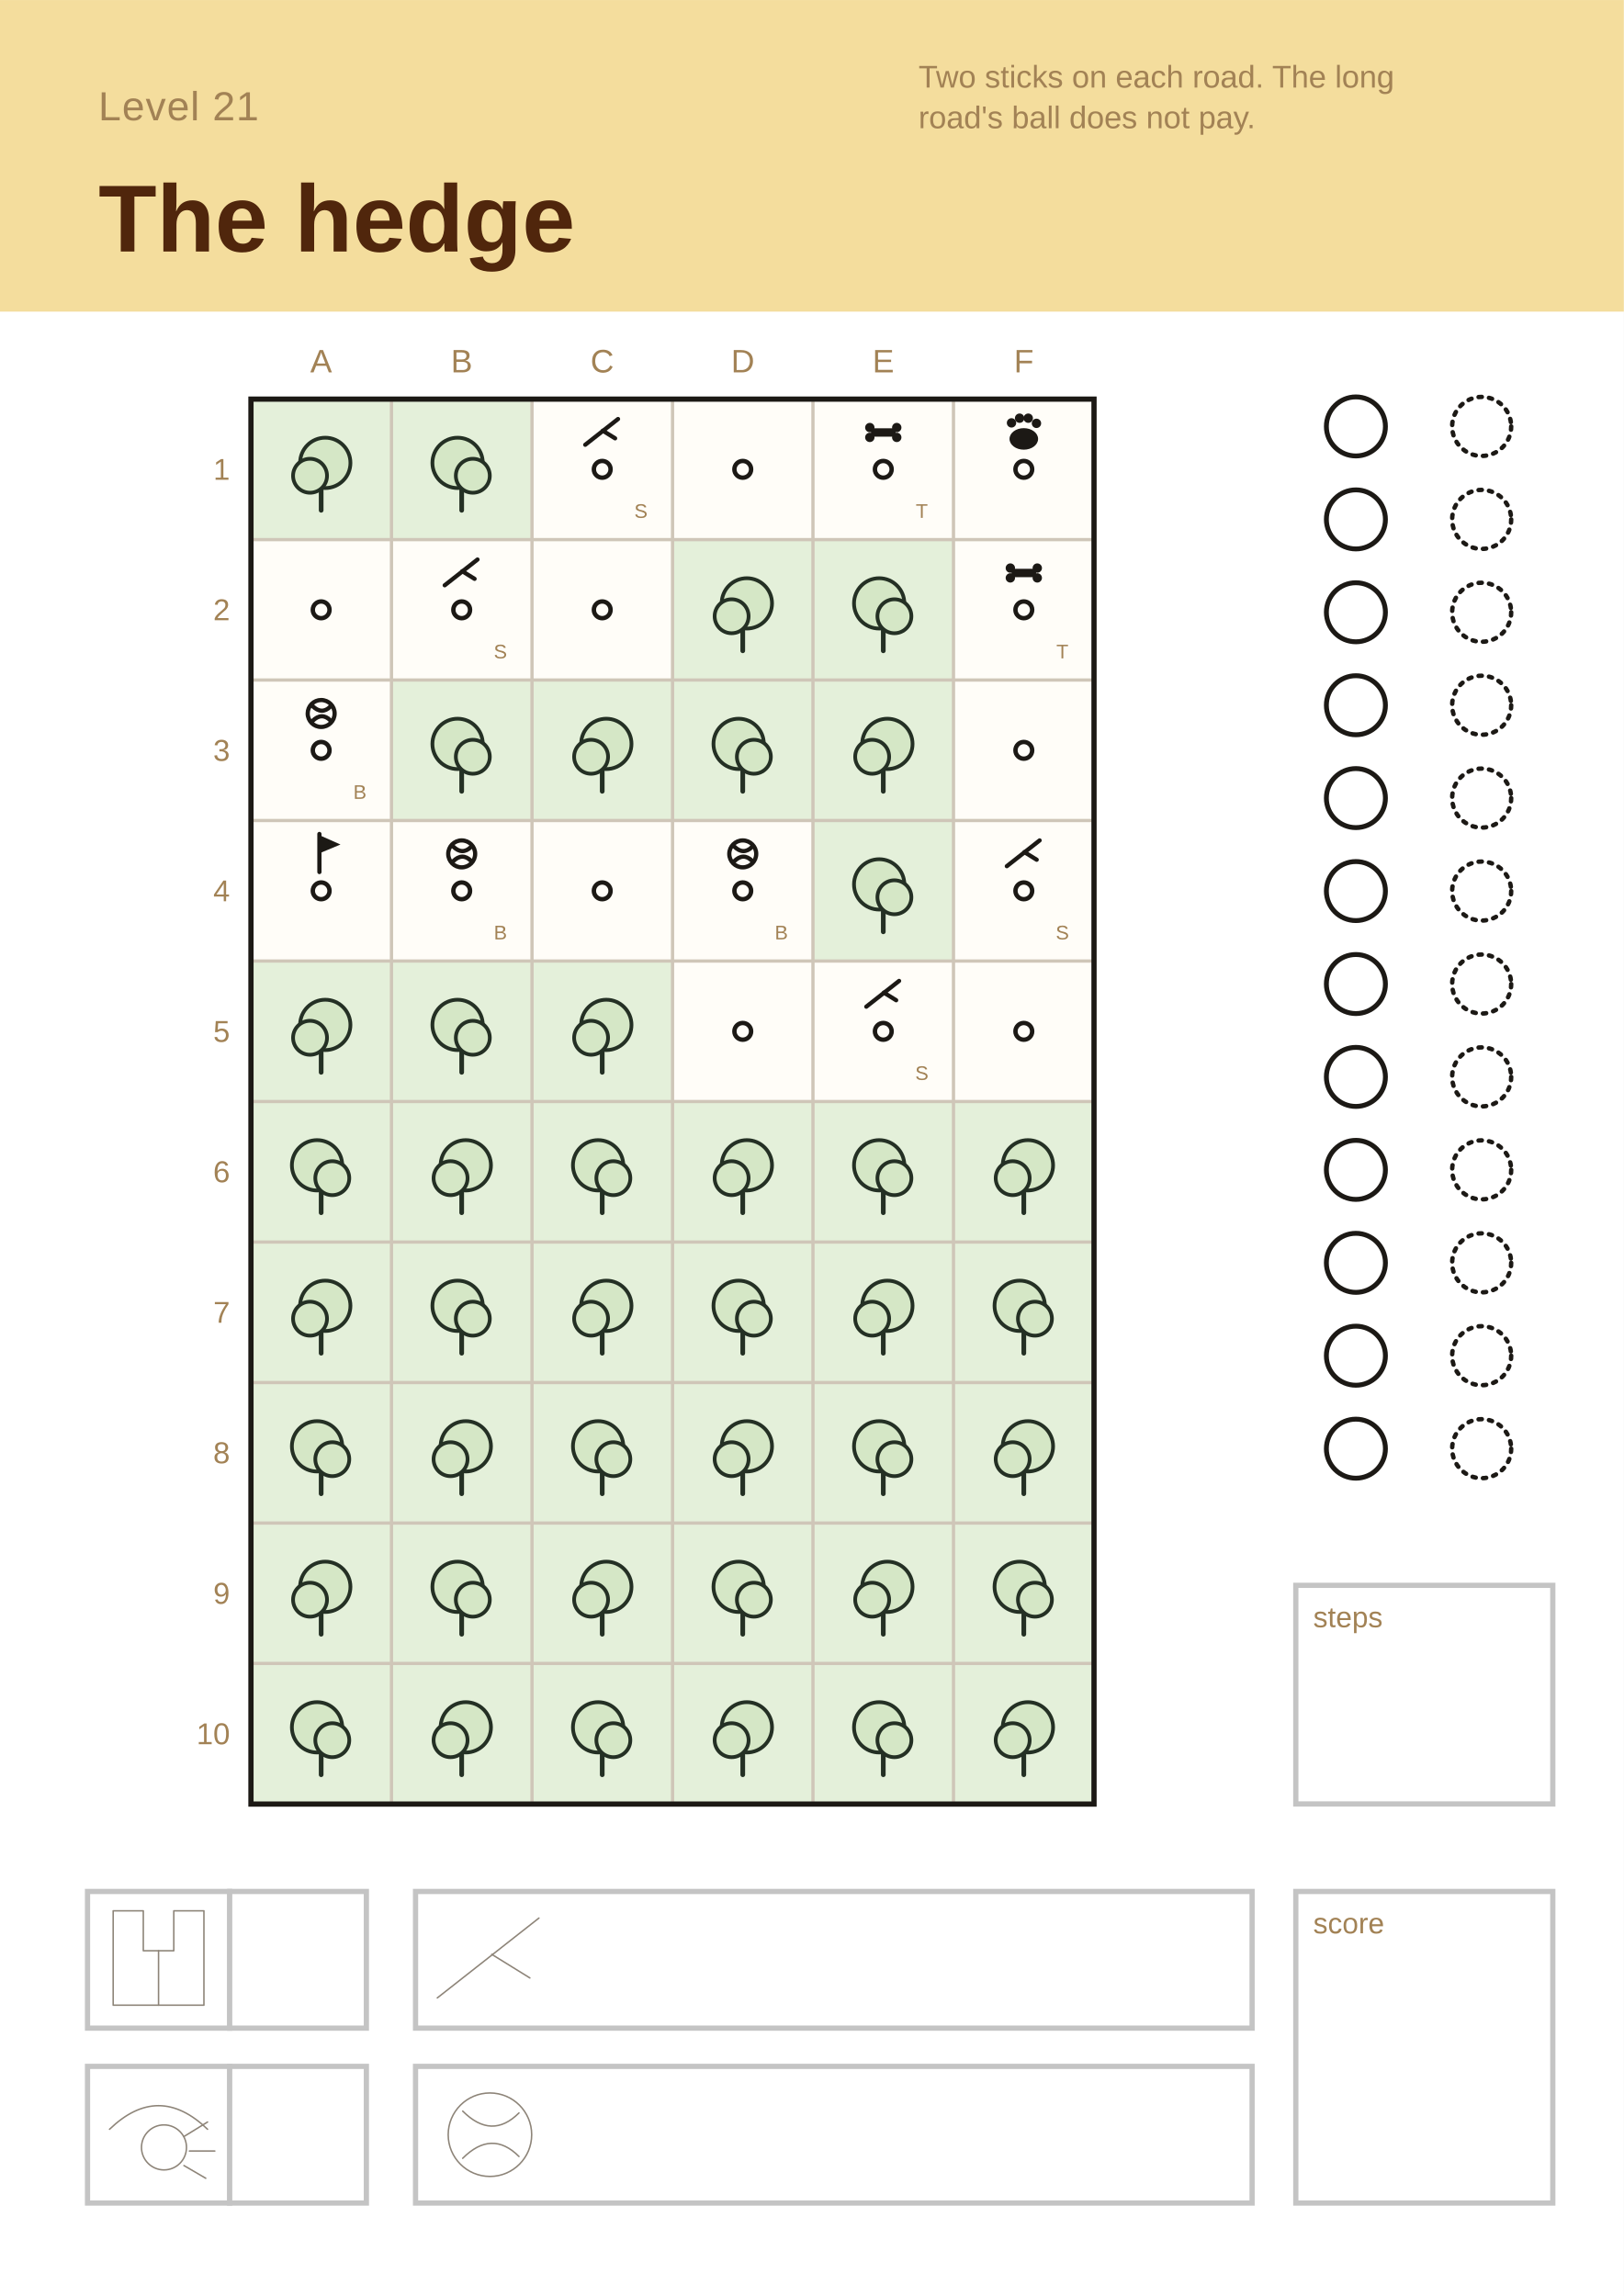
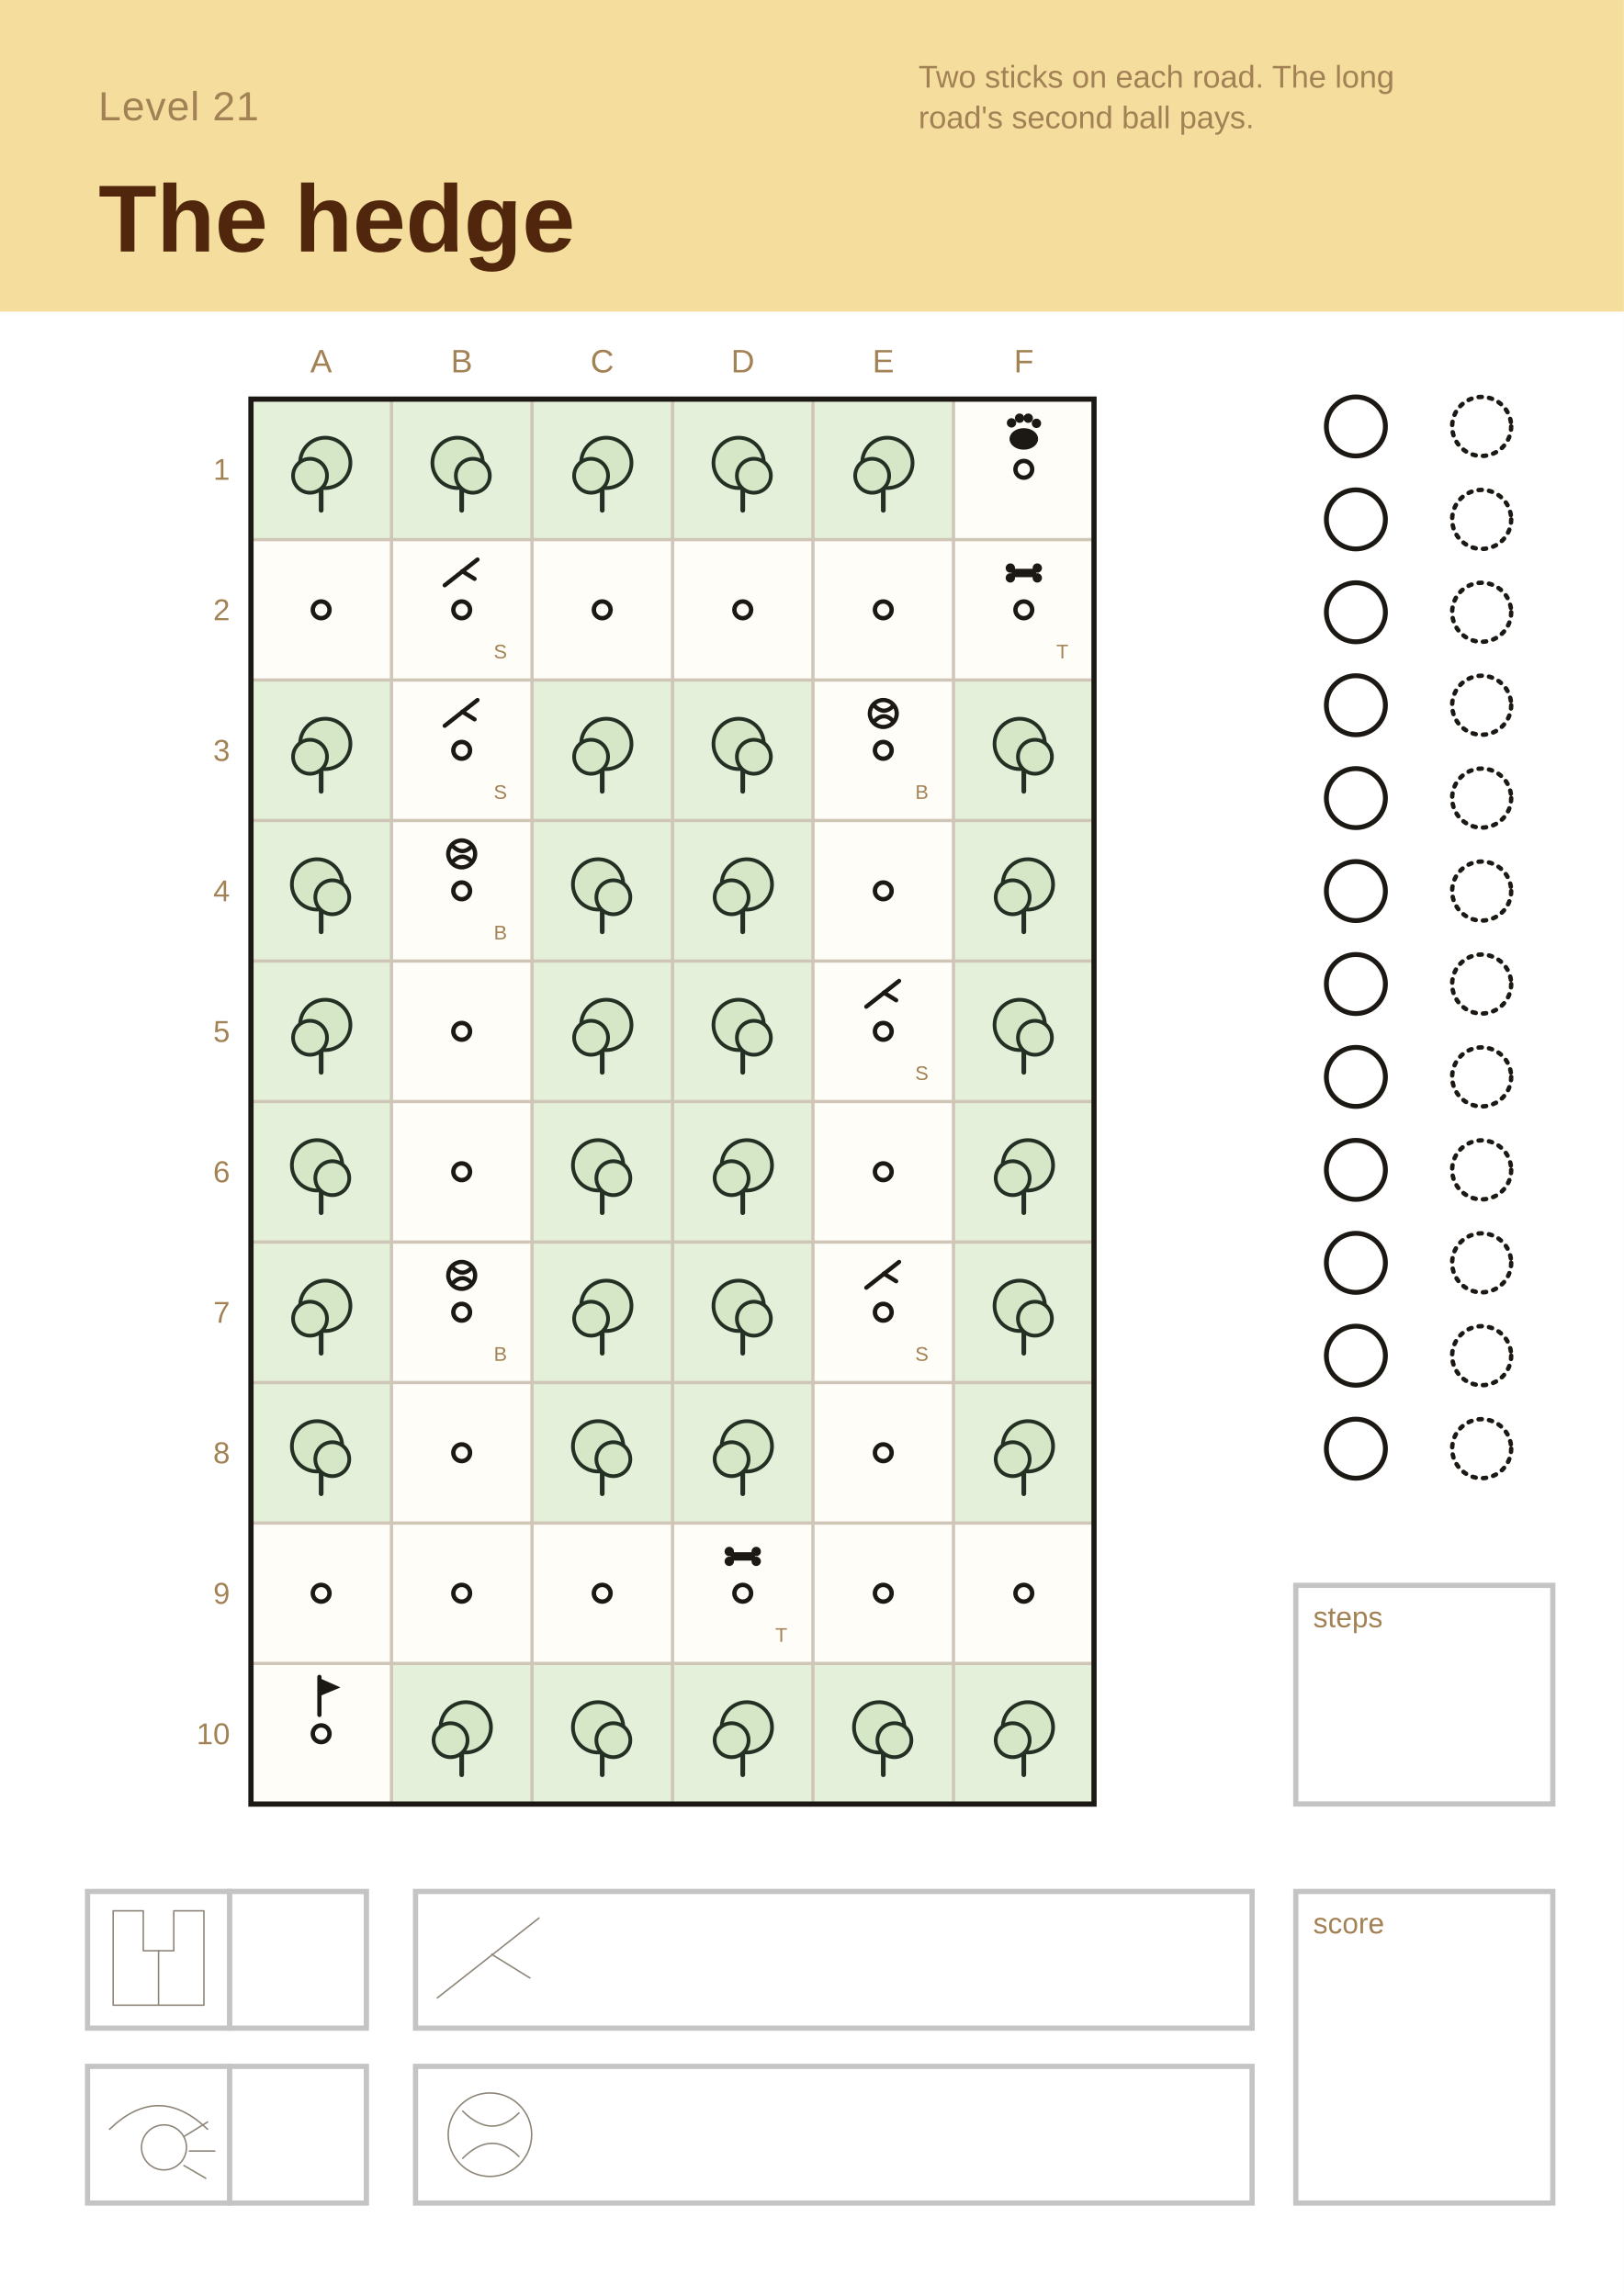
<svg xmlns="http://www.w3.org/2000/svg" width="5.5in" height="7.778in" viewBox="0 0 139.700 197.556">
  <style>
  text { font-family: "Segoe UI", "Helvetica Neue", Arial, sans-serif; }
  .ink { fill: #1c1915; }
  .title { fill: #50260c; }
  .label { fill: #a28255; }
  .paper { fill: #ffffff; }
  .header { fill: #f4dd9d; }
  .open { fill: #fffdf8; }
  .tree { fill: #e4f0da; }
  .canopy { fill: #d5e7c6; stroke: #243024; stroke-width: 0.32; }
  .trunk { stroke: #243024; stroke-width: 0.4; stroke-linecap: round; }
  .water { fill: #d5eaf2; }
  .wave { fill: none; stroke: #1d4c5c; stroke-width: 0.28; stroke-linecap: round; }
  .cave { fill: #e7e0d6; }
  .arch { fill: #d4cdc2; stroke: #1c1915; stroke-width: 0.35; }
  .cliff { stroke: #3a2c1e; stroke-linecap: round; }
  .gridline { fill: none; stroke: #cfc6b8; stroke-width: 0.28; }
  .frame { fill: none; stroke: #1c1915; stroke-width: 0.45; }
  .dot { fill: #fffdf8; stroke: #1c1915; stroke-width: 0.38; }
  .item { fill: none; stroke: #1c1915; stroke-width: 0.36; stroke-linecap: round; stroke-linejoin: round; }
  .item-fill { fill: #1c1915; stroke: none; }
  .answer-line { fill: none; stroke: #9c2f2f; stroke-width: 1.15; stroke-linecap: round; stroke-linejoin: round; }
  .answer-ink { fill: #9c2f2f; }
  .box { fill: #ffffff; stroke: #c4c4c4; stroke-width: 0.45; }
  .tally-tool .item { stroke: #8d8478; stroke-width: 0.48; vector-effect: non-scaling-stroke; }
  .circle { fill: #ffffff; stroke: #1c1915; stroke-width: 0.42; }
  .circle-dash { fill: #ffffff; stroke: #1c1915; stroke-width: 0.38; stroke-dasharray: 0.28 0.62; stroke-linecap: round; }
</style>
  <rect class="paper" x="0" y="0" width="139.700" height="197.556" />
  <g id="header">
    <rect class="header" x="0" y="0" width="139.700" height="26.811" />
    <text class="label" x="8.47" y="10.35" font-size="3.5" letter-spacing="0.08">Level 21</text>
    <text class="label" x="79.02" y="7.53" font-size="2.7">Two sticks on each road. The long</text>
-     <text class="label" x="79.02" y="11.03" font-size="2.7">road's ball does not pay.</text>
+     <text class="label" x="79.02" y="11.03" font-size="2.7">road's second ball pays.</text>
    <text class="title" x="8.47" y="21.64" font-size="8.2" font-weight="700">The hedge</text>
  </g>
  <g id="grid">
    <rect class="tree" x="21.59" y="34.34" width="12.09" height="12.09" />
    <rect class="tree" x="33.68" y="34.34" width="12.09" height="12.09" />
-     <rect class="open" x="45.77" y="34.34" width="12.09" height="12.09" />
-     <rect class="open" x="57.86" y="34.34" width="12.09" height="12.09" />
-     <rect class="open" x="69.94" y="34.34" width="12.09" height="12.09" />
+     <rect class="tree" x="45.77" y="34.34" width="12.09" height="12.09" />
+     <rect class="tree" x="57.86" y="34.34" width="12.09" height="12.09" />
+     <rect class="tree" x="69.94" y="34.34" width="12.09" height="12.09" />
    <rect class="open" x="82.03" y="34.34" width="12.09" height="12.09" />
    <rect class="open" x="21.59" y="46.43" width="12.09" height="12.09" />
    <rect class="open" x="33.68" y="46.43" width="12.09" height="12.09" />
    <rect class="open" x="45.77" y="46.43" width="12.09" height="12.09" />
-     <rect class="tree" x="57.86" y="46.43" width="12.09" height="12.09" />
-     <rect class="tree" x="69.94" y="46.43" width="12.09" height="12.09" />
+     <rect class="open" x="57.86" y="46.43" width="12.09" height="12.09" />
+     <rect class="open" x="69.94" y="46.43" width="12.09" height="12.09" />
    <rect class="open" x="82.03" y="46.43" width="12.09" height="12.09" />
-     <rect class="open" x="21.59" y="58.51" width="12.09" height="12.09" />
-     <rect class="tree" x="33.68" y="58.51" width="12.09" height="12.09" />
+     <rect class="tree" x="21.59" y="58.51" width="12.09" height="12.09" />
+     <rect class="open" x="33.68" y="58.51" width="12.09" height="12.09" />
    <rect class="tree" x="45.77" y="58.51" width="12.09" height="12.09" />
    <rect class="tree" x="57.86" y="58.51" width="12.09" height="12.09" />
-     <rect class="tree" x="69.94" y="58.51" width="12.09" height="12.09" />
-     <rect class="open" x="82.03" y="58.51" width="12.09" height="12.09" />
-     <rect class="open" x="21.59" y="70.60" width="12.09" height="12.09" />
+     <rect class="open" x="69.94" y="58.51" width="12.09" height="12.09" />
+     <rect class="tree" x="82.03" y="58.51" width="12.09" height="12.09" />
+     <rect class="tree" x="21.59" y="70.60" width="12.09" height="12.09" />
    <rect class="open" x="33.68" y="70.60" width="12.09" height="12.09" />
-     <rect class="open" x="45.77" y="70.60" width="12.09" height="12.09" />
-     <rect class="open" x="57.86" y="70.60" width="12.09" height="12.09" />
-     <rect class="tree" x="69.94" y="70.60" width="12.09" height="12.09" />
-     <rect class="open" x="82.03" y="70.60" width="12.09" height="12.09" />
+     <rect class="tree" x="45.77" y="70.60" width="12.09" height="12.09" />
+     <rect class="tree" x="57.86" y="70.60" width="12.09" height="12.09" />
+     <rect class="open" x="69.94" y="70.60" width="12.09" height="12.09" />
+     <rect class="tree" x="82.03" y="70.60" width="12.09" height="12.09" />
    <rect class="tree" x="21.59" y="82.69" width="12.09" height="12.09" />
-     <rect class="tree" x="33.68" y="82.69" width="12.09" height="12.09" />
+     <rect class="open" x="33.68" y="82.69" width="12.09" height="12.09" />
    <rect class="tree" x="45.77" y="82.69" width="12.09" height="12.09" />
-     <rect class="open" x="57.86" y="82.69" width="12.09" height="12.09" />
+     <rect class="tree" x="57.86" y="82.69" width="12.09" height="12.09" />
    <rect class="open" x="69.94" y="82.69" width="12.09" height="12.09" />
-     <rect class="open" x="82.03" y="82.69" width="12.09" height="12.09" />
+     <rect class="tree" x="82.03" y="82.69" width="12.09" height="12.09" />
    <rect class="tree" x="21.59" y="94.78" width="12.09" height="12.09" />
-     <rect class="tree" x="33.68" y="94.78" width="12.09" height="12.09" />
+     <rect class="open" x="33.68" y="94.78" width="12.09" height="12.09" />
    <rect class="tree" x="45.77" y="94.78" width="12.09" height="12.09" />
    <rect class="tree" x="57.86" y="94.78" width="12.09" height="12.09" />
-     <rect class="tree" x="69.94" y="94.78" width="12.09" height="12.09" />
+     <rect class="open" x="69.94" y="94.78" width="12.09" height="12.09" />
    <rect class="tree" x="82.03" y="94.78" width="12.09" height="12.09" />
    <rect class="tree" x="21.59" y="106.87" width="12.09" height="12.09" />
-     <rect class="tree" x="33.68" y="106.87" width="12.09" height="12.09" />
+     <rect class="open" x="33.68" y="106.87" width="12.09" height="12.09" />
    <rect class="tree" x="45.77" y="106.87" width="12.09" height="12.09" />
    <rect class="tree" x="57.86" y="106.87" width="12.09" height="12.09" />
-     <rect class="tree" x="69.94" y="106.87" width="12.09" height="12.09" />
+     <rect class="open" x="69.94" y="106.87" width="12.09" height="12.09" />
    <rect class="tree" x="82.03" y="106.87" width="12.09" height="12.09" />
    <rect class="tree" x="21.59" y="118.96" width="12.09" height="12.09" />
-     <rect class="tree" x="33.68" y="118.96" width="12.09" height="12.09" />
+     <rect class="open" x="33.68" y="118.96" width="12.09" height="12.09" />
    <rect class="tree" x="45.77" y="118.96" width="12.09" height="12.09" />
    <rect class="tree" x="57.86" y="118.96" width="12.09" height="12.09" />
-     <rect class="tree" x="69.94" y="118.96" width="12.09" height="12.09" />
+     <rect class="open" x="69.94" y="118.96" width="12.09" height="12.09" />
    <rect class="tree" x="82.03" y="118.96" width="12.09" height="12.09" />
-     <rect class="tree" x="21.59" y="131.05" width="12.09" height="12.09" />
-     <rect class="tree" x="33.68" y="131.05" width="12.09" height="12.09" />
-     <rect class="tree" x="45.77" y="131.05" width="12.09" height="12.09" />
-     <rect class="tree" x="57.86" y="131.05" width="12.09" height="12.09" />
-     <rect class="tree" x="69.94" y="131.05" width="12.09" height="12.09" />
-     <rect class="tree" x="82.03" y="131.05" width="12.09" height="12.09" />
-     <rect class="tree" x="21.59" y="143.13" width="12.09" height="12.09" />
+     <rect class="open" x="21.59" y="131.05" width="12.09" height="12.09" />
+     <rect class="open" x="33.68" y="131.05" width="12.09" height="12.09" />
+     <rect class="open" x="45.77" y="131.05" width="12.09" height="12.09" />
+     <rect class="open" x="57.86" y="131.05" width="12.09" height="12.09" />
+     <rect class="open" x="69.94" y="131.05" width="12.09" height="12.09" />
+     <rect class="open" x="82.03" y="131.05" width="12.09" height="12.09" />
+     <rect class="open" x="21.59" y="143.13" width="12.09" height="12.09" />
    <rect class="tree" x="33.68" y="143.13" width="12.09" height="12.09" />
    <rect class="tree" x="45.77" y="143.13" width="12.09" height="12.09" />
    <rect class="tree" x="57.86" y="143.13" width="12.09" height="12.09" />
    <rect class="tree" x="69.94" y="143.13" width="12.09" height="12.09" />
    <rect class="tree" x="82.03" y="143.13" width="12.09" height="12.09" />
    <line class="gridline" x1="21.59" y1="34.34" x2="94.12" y2="34.34" />
    <line class="gridline" x1="21.59" y1="46.43" x2="94.12" y2="46.43" />
    <line class="gridline" x1="21.59" y1="58.51" x2="94.12" y2="58.51" />
    <line class="gridline" x1="21.59" y1="70.60" x2="94.12" y2="70.60" />
    <line class="gridline" x1="21.59" y1="82.69" x2="94.12" y2="82.69" />
    <line class="gridline" x1="21.59" y1="94.78" x2="94.12" y2="94.78" />
    <line class="gridline" x1="21.59" y1="106.87" x2="94.12" y2="106.87" />
    <line class="gridline" x1="21.59" y1="118.96" x2="94.12" y2="118.96" />
    <line class="gridline" x1="21.59" y1="131.05" x2="94.12" y2="131.05" />
    <line class="gridline" x1="21.59" y1="143.13" x2="94.12" y2="143.13" />
    <line class="gridline" x1="21.59" y1="155.22" x2="94.12" y2="155.22" />
    <line class="gridline" x1="21.59" y1="34.34" x2="21.59" y2="155.22" />
    <line class="gridline" x1="33.68" y1="34.34" x2="33.68" y2="155.22" />
    <line class="gridline" x1="45.77" y1="34.34" x2="45.77" y2="155.22" />
    <line class="gridline" x1="57.86" y1="34.34" x2="57.86" y2="155.22" />
    <line class="gridline" x1="69.94" y1="34.34" x2="69.94" y2="155.22" />
    <line class="gridline" x1="82.03" y1="34.34" x2="82.03" y2="155.22" />
    <line class="gridline" x1="94.12" y1="34.34" x2="94.12" y2="155.22" />
    <rect class="frame" x="21.59" y="34.34" width="72.53" height="120.89" />
    <text class="label" x="27.63" y="32.04" font-size="2.8" text-anchor="middle">A</text>
    <text class="label" x="39.72" y="32.04" font-size="2.8" text-anchor="middle">B</text>
    <text class="label" x="51.81" y="32.04" font-size="2.8" text-anchor="middle">C</text>
    <text class="label" x="63.90" y="32.04" font-size="2.8" text-anchor="middle">D</text>
    <text class="label" x="75.99" y="32.04" font-size="2.8" text-anchor="middle">E</text>
    <text class="label" x="88.08" y="32.04" font-size="2.8" text-anchor="middle">F</text>
    <text class="label" x="19.79" y="41.28" font-size="2.6" text-anchor="end">1</text>
    <text class="label" x="19.79" y="53.37" font-size="2.6" text-anchor="end">2</text>
    <text class="label" x="19.79" y="65.46" font-size="2.6" text-anchor="end">3</text>
    <text class="label" x="19.79" y="77.55" font-size="2.6" text-anchor="end">4</text>
    <text class="label" x="19.79" y="89.64" font-size="2.6" text-anchor="end">5</text>
    <text class="label" x="19.79" y="101.72" font-size="2.6" text-anchor="end">6</text>
    <text class="label" x="19.79" y="113.81" font-size="2.6" text-anchor="end">7</text>
    <text class="label" x="19.79" y="125.90" font-size="2.6" text-anchor="end">8</text>
    <text class="label" x="19.79" y="137.99" font-size="2.6" text-anchor="end">9</text>
    <text class="label" x="19.79" y="150.08" font-size="2.6" text-anchor="end">10</text>
  </g>
  <g id="terrain">
    <g id="tree-A1" transform="translate(27.63,40.38)">
      <g transform="scale(1.0074)">
        <line class="trunk" x1="0" y1="0.9" x2="0" y2="3.5" />
        <circle class="canopy" cx="0.35" cy="-0.55" r="2.15" />
        <circle class="canopy" cx="-0.95" cy="0.55" r="1.45" />
      </g>
    </g>
    <g id="tree-B1" transform="translate(39.72,40.38)">
      <g transform="scale(1.0074)">
        <line class="trunk" x1="0" y1="0.9" x2="0" y2="3.5" />
        <circle class="canopy" cx="-0.35" cy="-0.55" r="2.15" />
        <circle class="canopy" cx="0.95" cy="0.55" r="1.45" />
      </g>
    </g>
-     <g id="tree-D2" transform="translate(63.90,52.47)">
-       <g transform="scale(1.0074)">
-         <line class="trunk" x1="0" y1="0.9" x2="0" y2="3.5" />
-         <circle class="canopy" cx="0.35" cy="-0.55" r="2.15" />
-         <circle class="canopy" cx="-0.95" cy="0.55" r="1.45" />
-       </g>
-     </g>
-     <g id="tree-E2" transform="translate(75.99,52.47)">
-       <g transform="scale(1.0074)">
-         <line class="trunk" x1="0" y1="0.9" x2="0" y2="3.5" />
-         <circle class="canopy" cx="-0.35" cy="-0.55" r="2.15" />
-         <circle class="canopy" cx="0.95" cy="0.55" r="1.45" />
-       </g>
-     </g>
-     <g id="tree-B3" transform="translate(39.72,64.56)">
-       <g transform="scale(1.0074)">
-         <line class="trunk" x1="0" y1="0.9" x2="0" y2="3.5" />
-         <circle class="canopy" cx="-0.35" cy="-0.55" r="2.15" />
-         <circle class="canopy" cx="0.95" cy="0.55" r="1.45" />
+     <g id="tree-C1" transform="translate(51.81,40.38)">
+       <g transform="scale(1.0074)">
+         <line class="trunk" x1="0" y1="0.9" x2="0" y2="3.5" />
+         <circle class="canopy" cx="0.35" cy="-0.55" r="2.15" />
+         <circle class="canopy" cx="-0.95" cy="0.55" r="1.45" />
+       </g>
+     </g>
+     <g id="tree-D1" transform="translate(63.90,40.38)">
+       <g transform="scale(1.0074)">
+         <line class="trunk" x1="0" y1="0.9" x2="0" y2="3.5" />
+         <circle class="canopy" cx="-0.35" cy="-0.55" r="2.15" />
+         <circle class="canopy" cx="0.95" cy="0.55" r="1.45" />
+       </g>
+     </g>
+     <g id="tree-E1" transform="translate(75.99,40.38)">
+       <g transform="scale(1.0074)">
+         <line class="trunk" x1="0" y1="0.9" x2="0" y2="3.5" />
+         <circle class="canopy" cx="0.35" cy="-0.55" r="2.15" />
+         <circle class="canopy" cx="-0.95" cy="0.55" r="1.45" />
+       </g>
+     </g>
+     <g id="tree-A3" transform="translate(27.63,64.56)">
+       <g transform="scale(1.0074)">
+         <line class="trunk" x1="0" y1="0.9" x2="0" y2="3.5" />
+         <circle class="canopy" cx="0.35" cy="-0.55" r="2.15" />
+         <circle class="canopy" cx="-0.95" cy="0.55" r="1.45" />
      </g>
    </g>
    <g id="tree-C3" transform="translate(51.81,64.56)">
      <g transform="scale(1.0074)">
        <line class="trunk" x1="0" y1="0.9" x2="0" y2="3.5" />
        <circle class="canopy" cx="0.35" cy="-0.55" r="2.15" />
        <circle class="canopy" cx="-0.95" cy="0.55" r="1.45" />
      </g>
    </g>
    <g id="tree-D3" transform="translate(63.90,64.56)">
      <g transform="scale(1.0074)">
        <line class="trunk" x1="0" y1="0.9" x2="0" y2="3.5" />
        <circle class="canopy" cx="-0.35" cy="-0.55" r="2.15" />
        <circle class="canopy" cx="0.95" cy="0.55" r="1.45" />
      </g>
    </g>
-     <g id="tree-E3" transform="translate(75.99,64.56)">
-       <g transform="scale(1.0074)">
-         <line class="trunk" x1="0" y1="0.9" x2="0" y2="3.5" />
-         <circle class="canopy" cx="0.35" cy="-0.55" r="2.15" />
-         <circle class="canopy" cx="-0.95" cy="0.55" r="1.45" />
-       </g>
-     </g>
-     <g id="tree-E4" transform="translate(75.99,76.65)">
-       <g transform="scale(1.0074)">
-         <line class="trunk" x1="0" y1="0.9" x2="0" y2="3.5" />
-         <circle class="canopy" cx="-0.35" cy="-0.55" r="2.15" />
-         <circle class="canopy" cx="0.95" cy="0.55" r="1.45" />
+     <g id="tree-F3" transform="translate(88.08,64.56)">
+       <g transform="scale(1.0074)">
+         <line class="trunk" x1="0" y1="0.9" x2="0" y2="3.5" />
+         <circle class="canopy" cx="-0.35" cy="-0.55" r="2.15" />
+         <circle class="canopy" cx="0.95" cy="0.55" r="1.45" />
+       </g>
+     </g>
+     <g id="tree-A4" transform="translate(27.63,76.65)">
+       <g transform="scale(1.0074)">
+         <line class="trunk" x1="0" y1="0.9" x2="0" y2="3.5" />
+         <circle class="canopy" cx="-0.35" cy="-0.55" r="2.15" />
+         <circle class="canopy" cx="0.95" cy="0.55" r="1.45" />
+       </g>
+     </g>
+     <g id="tree-C4" transform="translate(51.81,76.65)">
+       <g transform="scale(1.0074)">
+         <line class="trunk" x1="0" y1="0.9" x2="0" y2="3.5" />
+         <circle class="canopy" cx="-0.35" cy="-0.55" r="2.15" />
+         <circle class="canopy" cx="0.95" cy="0.55" r="1.45" />
+       </g>
+     </g>
+     <g id="tree-D4" transform="translate(63.90,76.65)">
+       <g transform="scale(1.0074)">
+         <line class="trunk" x1="0" y1="0.9" x2="0" y2="3.5" />
+         <circle class="canopy" cx="0.35" cy="-0.55" r="2.15" />
+         <circle class="canopy" cx="-0.95" cy="0.55" r="1.45" />
+       </g>
+     </g>
+     <g id="tree-F4" transform="translate(88.08,76.65)">
+       <g transform="scale(1.0074)">
+         <line class="trunk" x1="0" y1="0.9" x2="0" y2="3.5" />
+         <circle class="canopy" cx="0.35" cy="-0.55" r="2.15" />
+         <circle class="canopy" cx="-0.95" cy="0.55" r="1.45" />
      </g>
    </g>
    <g id="tree-A5" transform="translate(27.63,88.74)">
      <g transform="scale(1.0074)">
        <line class="trunk" x1="0" y1="0.9" x2="0" y2="3.5" />
        <circle class="canopy" cx="0.35" cy="-0.55" r="2.15" />
        <circle class="canopy" cx="-0.95" cy="0.55" r="1.45" />
      </g>
    </g>
-     <g id="tree-B5" transform="translate(39.72,88.74)">
-       <g transform="scale(1.0074)">
-         <line class="trunk" x1="0" y1="0.9" x2="0" y2="3.5" />
-         <circle class="canopy" cx="-0.35" cy="-0.55" r="2.15" />
-         <circle class="canopy" cx="0.95" cy="0.55" r="1.45" />
-       </g>
-     </g>
    <g id="tree-C5" transform="translate(51.81,88.74)">
      <g transform="scale(1.0074)">
        <line class="trunk" x1="0" y1="0.9" x2="0" y2="3.5" />
        <circle class="canopy" cx="0.35" cy="-0.55" r="2.15" />
        <circle class="canopy" cx="-0.95" cy="0.55" r="1.45" />
      </g>
    </g>
+     <g id="tree-D5" transform="translate(63.90,88.74)">
+       <g transform="scale(1.0074)">
+         <line class="trunk" x1="0" y1="0.9" x2="0" y2="3.5" />
+         <circle class="canopy" cx="-0.35" cy="-0.55" r="2.15" />
+         <circle class="canopy" cx="0.95" cy="0.55" r="1.45" />
+       </g>
+     </g>
+     <g id="tree-F5" transform="translate(88.08,88.74)">
+       <g transform="scale(1.0074)">
+         <line class="trunk" x1="0" y1="0.9" x2="0" y2="3.5" />
+         <circle class="canopy" cx="-0.35" cy="-0.55" r="2.15" />
+         <circle class="canopy" cx="0.95" cy="0.55" r="1.45" />
+       </g>
+     </g>
    <g id="tree-A6" transform="translate(27.63,100.82)">
      <g transform="scale(1.0074)">
        <line class="trunk" x1="0" y1="0.9" x2="0" y2="3.5" />
        <circle class="canopy" cx="-0.35" cy="-0.55" r="2.15" />
        <circle class="canopy" cx="0.95" cy="0.55" r="1.45" />
      </g>
    </g>
-     <g id="tree-B6" transform="translate(39.72,100.82)">
-       <g transform="scale(1.0074)">
-         <line class="trunk" x1="0" y1="0.9" x2="0" y2="3.5" />
-         <circle class="canopy" cx="0.35" cy="-0.55" r="2.15" />
-         <circle class="canopy" cx="-0.95" cy="0.55" r="1.45" />
-       </g>
-     </g>
    <g id="tree-C6" transform="translate(51.81,100.82)">
      <g transform="scale(1.0074)">
        <line class="trunk" x1="0" y1="0.9" x2="0" y2="3.5" />
        <circle class="canopy" cx="-0.35" cy="-0.55" r="2.15" />
        <circle class="canopy" cx="0.95" cy="0.55" r="1.45" />
      </g>
    </g>
    <g id="tree-D6" transform="translate(63.90,100.82)">
      <g transform="scale(1.0074)">
        <line class="trunk" x1="0" y1="0.9" x2="0" y2="3.5" />
        <circle class="canopy" cx="0.35" cy="-0.55" r="2.15" />
        <circle class="canopy" cx="-0.95" cy="0.55" r="1.45" />
      </g>
    </g>
-     <g id="tree-E6" transform="translate(75.99,100.82)">
-       <g transform="scale(1.0074)">
-         <line class="trunk" x1="0" y1="0.9" x2="0" y2="3.5" />
-         <circle class="canopy" cx="-0.35" cy="-0.55" r="2.15" />
-         <circle class="canopy" cx="0.95" cy="0.55" r="1.45" />
-       </g>
-     </g>
    <g id="tree-F6" transform="translate(88.08,100.82)">
      <g transform="scale(1.0074)">
        <line class="trunk" x1="0" y1="0.9" x2="0" y2="3.5" />
        <circle class="canopy" cx="0.35" cy="-0.55" r="2.15" />
        <circle class="canopy" cx="-0.95" cy="0.55" r="1.45" />
      </g>
    </g>
    <g id="tree-A7" transform="translate(27.63,112.91)">
      <g transform="scale(1.0074)">
        <line class="trunk" x1="0" y1="0.9" x2="0" y2="3.5" />
        <circle class="canopy" cx="0.35" cy="-0.55" r="2.15" />
        <circle class="canopy" cx="-0.95" cy="0.55" r="1.45" />
      </g>
    </g>
-     <g id="tree-B7" transform="translate(39.72,112.91)">
-       <g transform="scale(1.0074)">
-         <line class="trunk" x1="0" y1="0.9" x2="0" y2="3.5" />
-         <circle class="canopy" cx="-0.35" cy="-0.55" r="2.15" />
-         <circle class="canopy" cx="0.95" cy="0.55" r="1.45" />
-       </g>
-     </g>
    <g id="tree-C7" transform="translate(51.81,112.91)">
      <g transform="scale(1.0074)">
        <line class="trunk" x1="0" y1="0.9" x2="0" y2="3.5" />
        <circle class="canopy" cx="0.35" cy="-0.55" r="2.15" />
        <circle class="canopy" cx="-0.95" cy="0.55" r="1.45" />
      </g>
    </g>
    <g id="tree-D7" transform="translate(63.90,112.91)">
      <g transform="scale(1.0074)">
        <line class="trunk" x1="0" y1="0.9" x2="0" y2="3.5" />
        <circle class="canopy" cx="-0.35" cy="-0.55" r="2.15" />
        <circle class="canopy" cx="0.95" cy="0.55" r="1.45" />
      </g>
    </g>
-     <g id="tree-E7" transform="translate(75.99,112.91)">
-       <g transform="scale(1.0074)">
-         <line class="trunk" x1="0" y1="0.9" x2="0" y2="3.5" />
-         <circle class="canopy" cx="0.35" cy="-0.55" r="2.15" />
-         <circle class="canopy" cx="-0.95" cy="0.55" r="1.45" />
-       </g>
-     </g>
    <g id="tree-F7" transform="translate(88.08,112.91)">
      <g transform="scale(1.0074)">
        <line class="trunk" x1="0" y1="0.9" x2="0" y2="3.5" />
        <circle class="canopy" cx="-0.35" cy="-0.55" r="2.15" />
        <circle class="canopy" cx="0.95" cy="0.55" r="1.45" />
      </g>
    </g>
    <g id="tree-A8" transform="translate(27.63,125.00)">
      <g transform="scale(1.0074)">
        <line class="trunk" x1="0" y1="0.9" x2="0" y2="3.5" />
        <circle class="canopy" cx="-0.35" cy="-0.55" r="2.15" />
        <circle class="canopy" cx="0.95" cy="0.55" r="1.45" />
      </g>
    </g>
-     <g id="tree-B8" transform="translate(39.72,125.00)">
-       <g transform="scale(1.0074)">
-         <line class="trunk" x1="0" y1="0.9" x2="0" y2="3.5" />
-         <circle class="canopy" cx="0.35" cy="-0.55" r="2.15" />
-         <circle class="canopy" cx="-0.95" cy="0.55" r="1.45" />
-       </g>
-     </g>
    <g id="tree-C8" transform="translate(51.81,125.00)">
      <g transform="scale(1.0074)">
        <line class="trunk" x1="0" y1="0.9" x2="0" y2="3.5" />
        <circle class="canopy" cx="-0.35" cy="-0.55" r="2.15" />
        <circle class="canopy" cx="0.95" cy="0.55" r="1.45" />
      </g>
    </g>
    <g id="tree-D8" transform="translate(63.90,125.00)">
      <g transform="scale(1.0074)">
        <line class="trunk" x1="0" y1="0.9" x2="0" y2="3.5" />
        <circle class="canopy" cx="0.35" cy="-0.55" r="2.15" />
        <circle class="canopy" cx="-0.95" cy="0.55" r="1.45" />
      </g>
    </g>
-     <g id="tree-E8" transform="translate(75.99,125.00)">
-       <g transform="scale(1.0074)">
-         <line class="trunk" x1="0" y1="0.9" x2="0" y2="3.5" />
-         <circle class="canopy" cx="-0.35" cy="-0.55" r="2.15" />
-         <circle class="canopy" cx="0.95" cy="0.55" r="1.45" />
-       </g>
-     </g>
    <g id="tree-F8" transform="translate(88.08,125.00)">
      <g transform="scale(1.0074)">
        <line class="trunk" x1="0" y1="0.9" x2="0" y2="3.5" />
        <circle class="canopy" cx="0.35" cy="-0.55" r="2.15" />
        <circle class="canopy" cx="-0.95" cy="0.55" r="1.45" />
      </g>
    </g>
-     <g id="tree-A9" transform="translate(27.63,137.09)">
-       <g transform="scale(1.0074)">
-         <line class="trunk" x1="0" y1="0.9" x2="0" y2="3.5" />
-         <circle class="canopy" cx="0.35" cy="-0.55" r="2.15" />
-         <circle class="canopy" cx="-0.95" cy="0.55" r="1.45" />
-       </g>
-     </g>
-     <g id="tree-B9" transform="translate(39.72,137.09)">
-       <g transform="scale(1.0074)">
-         <line class="trunk" x1="0" y1="0.9" x2="0" y2="3.5" />
-         <circle class="canopy" cx="-0.35" cy="-0.55" r="2.15" />
-         <circle class="canopy" cx="0.95" cy="0.55" r="1.45" />
-       </g>
-     </g>
-     <g id="tree-C9" transform="translate(51.81,137.09)">
-       <g transform="scale(1.0074)">
-         <line class="trunk" x1="0" y1="0.9" x2="0" y2="3.5" />
-         <circle class="canopy" cx="0.35" cy="-0.55" r="2.15" />
-         <circle class="canopy" cx="-0.95" cy="0.55" r="1.45" />
-       </g>
-     </g>
-     <g id="tree-D9" transform="translate(63.90,137.09)">
-       <g transform="scale(1.0074)">
-         <line class="trunk" x1="0" y1="0.9" x2="0" y2="3.5" />
-         <circle class="canopy" cx="-0.35" cy="-0.55" r="2.15" />
-         <circle class="canopy" cx="0.95" cy="0.55" r="1.45" />
-       </g>
-     </g>
-     <g id="tree-E9" transform="translate(75.99,137.09)">
-       <g transform="scale(1.0074)">
-         <line class="trunk" x1="0" y1="0.9" x2="0" y2="3.5" />
-         <circle class="canopy" cx="0.35" cy="-0.55" r="2.15" />
-         <circle class="canopy" cx="-0.95" cy="0.55" r="1.45" />
-       </g>
-     </g>
-     <g id="tree-F9" transform="translate(88.08,137.09)">
-       <g transform="scale(1.0074)">
-         <line class="trunk" x1="0" y1="0.9" x2="0" y2="3.5" />
-         <circle class="canopy" cx="-0.35" cy="-0.55" r="2.15" />
-         <circle class="canopy" cx="0.95" cy="0.55" r="1.45" />
-       </g>
-     </g>
-     <g id="tree-A10" transform="translate(27.63,149.18)">
-       <g transform="scale(1.0074)">
-         <line class="trunk" x1="0" y1="0.9" x2="0" y2="3.5" />
-         <circle class="canopy" cx="-0.35" cy="-0.55" r="2.15" />
-         <circle class="canopy" cx="0.95" cy="0.55" r="1.45" />
-       </g>
-     </g>
    <g id="tree-B10" transform="translate(39.72,149.18)">
      <g transform="scale(1.0074)">
        <line class="trunk" x1="0" y1="0.9" x2="0" y2="3.5" />
        <circle class="canopy" cx="0.35" cy="-0.55" r="2.15" />
        <circle class="canopy" cx="-0.95" cy="0.55" r="1.45" />
      </g>
    </g>
    <g id="tree-C10" transform="translate(51.81,149.18)">
      <g transform="scale(1.0074)">
        <line class="trunk" x1="0" y1="0.9" x2="0" y2="3.5" />
        <circle class="canopy" cx="-0.35" cy="-0.55" r="2.15" />
        <circle class="canopy" cx="0.95" cy="0.55" r="1.45" />
      </g>
    </g>
    <g id="tree-D10" transform="translate(63.90,149.18)">
      <g transform="scale(1.0074)">
        <line class="trunk" x1="0" y1="0.9" x2="0" y2="3.5" />
        <circle class="canopy" cx="0.35" cy="-0.55" r="2.15" />
        <circle class="canopy" cx="-0.95" cy="0.55" r="1.45" />
      </g>
    </g>
    <g id="tree-E10" transform="translate(75.99,149.18)">
      <g transform="scale(1.0074)">
        <line class="trunk" x1="0" y1="0.9" x2="0" y2="3.5" />
        <circle class="canopy" cx="-0.35" cy="-0.55" r="2.15" />
        <circle class="canopy" cx="0.95" cy="0.55" r="1.45" />
      </g>
    </g>
    <g id="tree-F10" transform="translate(88.08,149.18)">
      <g transform="scale(1.0074)">
        <line class="trunk" x1="0" y1="0.9" x2="0" y2="3.5" />
        <circle class="canopy" cx="0.35" cy="-0.55" r="2.15" />
        <circle class="canopy" cx="-0.95" cy="0.55" r="1.45" />
      </g>
    </g>
  </g>
  <g id="dots">
-     <circle class="dot" cx="51.81" cy="40.38" r="0.72" />
-     <circle class="dot" cx="63.90" cy="40.38" r="0.72" />
-     <circle class="dot" cx="75.99" cy="40.38" r="0.72" />
    <circle class="dot" cx="88.08" cy="40.38" r="0.72" />
    <circle class="dot" cx="27.63" cy="52.47" r="0.72" />
    <circle class="dot" cx="39.72" cy="52.47" r="0.72" />
    <circle class="dot" cx="51.81" cy="52.47" r="0.72" />
+     <circle class="dot" cx="63.90" cy="52.47" r="0.72" />
+     <circle class="dot" cx="75.99" cy="52.47" r="0.72" />
    <circle class="dot" cx="88.08" cy="52.47" r="0.72" />
-     <circle class="dot" cx="27.63" cy="64.56" r="0.72" />
-     <circle class="dot" cx="88.08" cy="64.56" r="0.72" />
-     <circle class="dot" cx="27.63" cy="76.65" r="0.72" />
+     <circle class="dot" cx="39.72" cy="64.56" r="0.72" />
+     <circle class="dot" cx="75.99" cy="64.56" r="0.72" />
    <circle class="dot" cx="39.72" cy="76.65" r="0.72" />
-     <circle class="dot" cx="51.81" cy="76.65" r="0.72" />
-     <circle class="dot" cx="63.90" cy="76.65" r="0.72" />
-     <circle class="dot" cx="88.08" cy="76.65" r="0.72" />
-     <circle class="dot" cx="63.90" cy="88.74" r="0.72" />
+     <circle class="dot" cx="75.99" cy="76.65" r="0.72" />
+     <circle class="dot" cx="39.72" cy="88.74" r="0.72" />
    <circle class="dot" cx="75.99" cy="88.74" r="0.72" />
-     <circle class="dot" cx="88.08" cy="88.74" r="0.72" />
+     <circle class="dot" cx="39.72" cy="100.82" r="0.72" />
+     <circle class="dot" cx="75.99" cy="100.82" r="0.72" />
+     <circle class="dot" cx="39.72" cy="112.91" r="0.72" />
+     <circle class="dot" cx="75.99" cy="112.91" r="0.72" />
+     <circle class="dot" cx="39.72" cy="125.00" r="0.72" />
+     <circle class="dot" cx="75.99" cy="125.00" r="0.72" />
+     <circle class="dot" cx="27.63" cy="137.09" r="0.72" />
+     <circle class="dot" cx="39.72" cy="137.09" r="0.72" />
+     <circle class="dot" cx="51.81" cy="137.09" r="0.72" />
+     <circle class="dot" cx="63.90" cy="137.09" r="0.72" />
+     <circle class="dot" cx="75.99" cy="137.09" r="0.72" />
+     <circle class="dot" cx="88.08" cy="137.09" r="0.72" />
+     <circle class="dot" cx="27.63" cy="149.18" r="0.72" />
  </g>
  <g id="items">
-     <g id="treat-E1" transform="translate(75.99,37.21)">
+     <g id="treat-F2" transform="translate(88.08,49.30)">
      <g transform="scale(1.0074)">
        <rect class="item-fill" x="-1.05" y="-0.36" width="2.1" height="0.72" rx="0.3" />
        <circle class="item-fill" cx="-1.15" cy="-0.42" r="0.4" />
        <circle class="item-fill" cx="-1.15" cy="0.42" r="0.4" />
        <circle class="item-fill" cx="1.15" cy="-0.42" r="0.4" />
        <circle class="item-fill" cx="1.15" cy="0.42" r="0.4" />
      </g>
    </g>
-     <text class="label" x="79.31" y="44.56" font-size="1.7" text-anchor="middle">T</text>
-     <g id="treat-F2" transform="translate(88.08,49.30)">
+     <text class="label" x="91.40" y="56.65" font-size="1.7" text-anchor="middle">T</text>
+     <g id="stick-B2" transform="translate(39.72,49.30)">
+       <g transform="scale(1.0074)">
+         <line class="item" x1="-1.45" y1="1.05" x2="1.35" y2="-1.15" />
+         <line class="item" x1="0.05" y1="-0.15" x2="1.1" y2="0.5" />
+       </g>
+     </g>
+     <text class="label" x="43.05" y="56.65" font-size="1.7" text-anchor="middle">S</text>
+     <g id="stick-E5" transform="translate(75.99,85.56)">
+       <g transform="scale(1.0074)">
+         <line class="item" x1="-1.45" y1="1.05" x2="1.35" y2="-1.15" />
+         <line class="item" x1="0.05" y1="-0.15" x2="1.1" y2="0.5" />
+       </g>
+     </g>
+     <text class="label" x="79.31" y="92.92" font-size="1.7" text-anchor="middle">S</text>
+     <g id="ball-B4" transform="translate(39.72,73.47)">
+       <g transform="scale(1.0074)">
+         <circle class="item" cx="0" cy="0" r="1.15" />
+         <path class="item" d="M-0.75,-0.65 Q0.05,0.15 0.8,-0.6" />
+         <path class="item" d="M-0.75,0.65 Q0.05,-0.15 0.8,0.6" />
+       </g>
+     </g>
+     <text class="label" x="43.05" y="80.83" font-size="1.7" text-anchor="middle">B</text>
+     <g id="treat-D9" transform="translate(63.90,133.92)">
      <g transform="scale(1.0074)">
        <rect class="item-fill" x="-1.05" y="-0.36" width="2.1" height="0.72" rx="0.3" />
        <circle class="item-fill" cx="-1.15" cy="-0.42" r="0.4" />
        <circle class="item-fill" cx="-1.15" cy="0.42" r="0.4" />
        <circle class="item-fill" cx="1.15" cy="-0.42" r="0.4" />
        <circle class="item-fill" cx="1.15" cy="0.42" r="0.4" />
      </g>
    </g>
-     <text class="label" x="91.40" y="56.65" font-size="1.7" text-anchor="middle">T</text>
-     <g id="stick-B2" transform="translate(39.72,49.30)">
-       <g transform="scale(1.0074)">
-         <line class="item" x1="-1.45" y1="1.05" x2="1.35" y2="-1.15" />
-         <line class="item" x1="0.05" y1="-0.15" x2="1.1" y2="0.5" />
-       </g>
-     </g>
-     <text class="label" x="43.05" y="56.65" font-size="1.7" text-anchor="middle">S</text>
-     <g id="stick-C1" transform="translate(51.81,37.21)">
-       <g transform="scale(1.0074)">
-         <line class="item" x1="-1.45" y1="1.05" x2="1.35" y2="-1.15" />
-         <line class="item" x1="0.05" y1="-0.15" x2="1.1" y2="0.5" />
-       </g>
-     </g>
-     <text class="label" x="55.14" y="44.56" font-size="1.7" text-anchor="middle">S</text>
-     <g id="stick-E5" transform="translate(75.99,85.56)">
-       <g transform="scale(1.0074)">
-         <line class="item" x1="-1.45" y1="1.05" x2="1.35" y2="-1.15" />
-         <line class="item" x1="0.05" y1="-0.15" x2="1.1" y2="0.5" />
-       </g>
-     </g>
-     <text class="label" x="79.31" y="92.92" font-size="1.7" text-anchor="middle">S</text>
-     <g id="stick-F4" transform="translate(88.08,73.47)">
-       <g transform="scale(1.0074)">
-         <line class="item" x1="-1.45" y1="1.05" x2="1.35" y2="-1.15" />
-         <line class="item" x1="0.05" y1="-0.15" x2="1.1" y2="0.5" />
-       </g>
-     </g>
-     <text class="label" x="91.40" y="80.83" font-size="1.7" text-anchor="middle">S</text>
-     <g id="ball-A3" transform="translate(27.63,61.39)">
+     <text class="label" x="67.22" y="141.27" font-size="1.7" text-anchor="middle">T</text>
+     <g id="ball-B7" transform="translate(39.72,109.74)">
      <g transform="scale(1.0074)">
        <circle class="item" cx="0" cy="0" r="1.15" />
        <path class="item" d="M-0.75,-0.65 Q0.05,0.15 0.8,-0.6" />
        <path class="item" d="M-0.75,0.65 Q0.05,-0.15 0.8,0.6" />
      </g>
    </g>
-     <text class="label" x="30.96" y="68.74" font-size="1.7" text-anchor="middle">B</text>
-     <g id="ball-B4" transform="translate(39.72,73.47)">
+     <text class="label" x="43.05" y="117.09" font-size="1.7" text-anchor="middle">B</text>
+     <g id="ball-E3" transform="translate(75.99,61.39)">
      <g transform="scale(1.0074)">
        <circle class="item" cx="0" cy="0" r="1.15" />
        <path class="item" d="M-0.75,-0.65 Q0.05,0.15 0.8,-0.6" />
        <path class="item" d="M-0.75,0.65 Q0.05,-0.15 0.8,0.6" />
      </g>
    </g>
-     <text class="label" x="43.05" y="80.83" font-size="1.7" text-anchor="middle">B</text>
-     <g id="ball-D4" transform="translate(63.90,73.47)">
-       <g transform="scale(1.0074)">
-         <circle class="item" cx="0" cy="0" r="1.15" />
-         <path class="item" d="M-0.75,-0.65 Q0.05,0.15 0.8,-0.6" />
-         <path class="item" d="M-0.75,0.65 Q0.05,-0.15 0.8,0.6" />
-       </g>
-     </g>
-     <text class="label" x="67.22" y="80.83" font-size="1.7" text-anchor="middle">B</text>
+     <text class="label" x="79.31" y="68.74" font-size="1.7" text-anchor="middle">B</text>
+     <g id="stick-B3" transform="translate(39.72,61.39)">
+       <g transform="scale(1.0074)">
+         <line class="item" x1="-1.45" y1="1.05" x2="1.35" y2="-1.15" />
+         <line class="item" x1="0.05" y1="-0.15" x2="1.1" y2="0.5" />
+       </g>
+     </g>
+     <text class="label" x="43.05" y="68.74" font-size="1.7" text-anchor="middle">S</text>
+     <g id="stick-E7" transform="translate(75.99,109.74)">
+       <g transform="scale(1.0074)">
+         <line class="item" x1="-1.45" y1="1.05" x2="1.35" y2="-1.15" />
+         <line class="item" x1="0.05" y1="-0.15" x2="1.1" y2="0.5" />
+       </g>
+     </g>
+     <text class="label" x="79.31" y="117.09" font-size="1.7" text-anchor="middle">S</text>
    <g id="abby" transform="translate(88.08,37.21)">
      <g transform="scale(1.0074)">
        <ellipse class="item-fill" cx="0" cy="0.55" rx="1.22" ry="0.92" />
        <circle class="item-fill" cx="-1.05" cy="-0.82" r="0.4" />
        <circle class="item-fill" cx="-0.36" cy="-1.22" r="0.4" />
        <circle class="item-fill" cx="0.38" cy="-1.22" r="0.4" />
        <circle class="item-fill" cx="1.08" cy="-0.78" r="0.4" />
      </g>
    </g>
-     <g id="flag" transform="translate(27.63,73.47)">
+     <g id="flag" transform="translate(27.63,146.00)">
      <g transform="scale(1.0074)">
        <line class="item" x1="-0.15" y1="-1.7" x2="-0.15" y2="1.55" />
        <path class="item-fill" d="M-0.15,-1.6 L1.65,-0.8 L-0.15,-0.05 Z" />
      </g>
    </g>
  </g>
  <g id="steps">
    <circle class="circle" cx="116.65" cy="36.69" r="2.54" />
    <circle class="circle-dash" cx="127.47" cy="36.69" r="2.54" />
    <circle class="circle" cx="116.65" cy="44.69" r="2.54" />
    <circle class="circle-dash" cx="127.47" cy="44.69" r="2.54" />
    <circle class="circle" cx="116.65" cy="52.68" r="2.54" />
    <circle class="circle-dash" cx="127.47" cy="52.68" r="2.54" />
    <circle class="circle" cx="116.65" cy="60.68" r="2.54" />
    <circle class="circle-dash" cx="127.47" cy="60.68" r="2.54" />
    <circle class="circle" cx="116.65" cy="68.67" r="2.54" />
    <circle class="circle-dash" cx="127.47" cy="68.67" r="2.54" />
    <circle class="circle" cx="116.65" cy="76.67" r="2.54" />
    <circle class="circle-dash" cx="127.47" cy="76.67" r="2.54" />
    <circle class="circle" cx="116.65" cy="84.67" r="2.54" />
    <circle class="circle-dash" cx="127.47" cy="84.67" r="2.54" />
    <circle class="circle" cx="116.65" cy="92.66" r="2.54" />
    <circle class="circle-dash" cx="127.47" cy="92.66" r="2.54" />
    <circle class="circle" cx="116.65" cy="100.66" r="2.54" />
    <circle class="circle-dash" cx="127.47" cy="100.66" r="2.54" />
    <circle class="circle" cx="116.65" cy="108.66" r="2.54" />
    <circle class="circle-dash" cx="127.47" cy="108.66" r="2.54" />
    <circle class="circle" cx="116.65" cy="116.65" r="2.54" />
    <circle class="circle-dash" cx="127.47" cy="116.65" r="2.54" />
    <circle class="circle" cx="116.65" cy="124.65" r="2.54" />
    <circle class="circle-dash" cx="127.47" cy="124.65" r="2.54" />
    <rect class="box" x="111.48" y="136.41" width="22.11" height="18.81" />
    <text class="label" x="112.98" y="140.01" font-size="2.5">steps</text>
  </g>
  <g id="tally">
    <rect class="box" x="7.53" y="162.75" width="12.23" height="11.76" />
    <rect class="box" x="19.76" y="162.75" width="11.76" height="11.76" />
    <rect class="box" x="35.75" y="162.75" width="71.97" height="11.76" />
    <g class="tally-tool" transform="translate(13.64,168.63) scale(3.123)">
      <path class="item" d="M-1.25,-1.35 L-1.25,1.25 L1.25,1.25 L1.25,-1.35 L0.42,-1.35 L0.42,-0.25 L-0.42,-0.25 L-0.42,-1.35 Z" />
      <line class="item" x1="0" y1="-0.25" x2="0" y2="1.25" />
    </g>
    <g class="tally-tool" transform="translate(42.15,168.63) scale(3.123)">
      <line class="item" x1="-1.45" y1="1.05" x2="1.35" y2="-1.15" />
      <line class="item" x1="0.05" y1="-0.15" x2="1.1" y2="0.5" />
    </g>
    <rect class="box" x="7.53" y="177.80" width="12.23" height="11.76" />
    <rect class="box" x="19.76" y="177.80" width="11.76" height="11.76" />
    <rect class="box" x="35.75" y="177.80" width="71.97" height="11.76" />
    <g class="tally-tool" transform="translate(13.64,183.68) scale(3.123)">
      <path class="item" d="M-1.35,-0.15 Q0,-1.45 1.35,-0.15" />
      <circle class="item" cx="0.15" cy="0.35" r="0.62" />
      <line class="item" x1="0.7" y1="0.05" x2="1.35" y2="-0.35" />
      <line class="item" x1="0.85" y1="0.45" x2="1.55" y2="0.45" />
      <line class="item" x1="0.7" y1="0.85" x2="1.3" y2="1.2" />
    </g>
    <g class="tally-tool" transform="translate(42.15,183.68) scale(3.123)">
      <circle class="item" cx="0" cy="0" r="1.15" />
      <path class="item" d="M-0.75,-0.65 Q0.05,0.15 0.8,-0.6" />
      <path class="item" d="M-0.75,0.65 Q0.05,-0.15 0.8,0.6" />
    </g>
    <rect class="box" x="111.48" y="162.75" width="22.11" height="26.81" />
    <text class="label" x="112.98" y="166.35" font-size="2.5">score</text>
  </g>
</svg>
